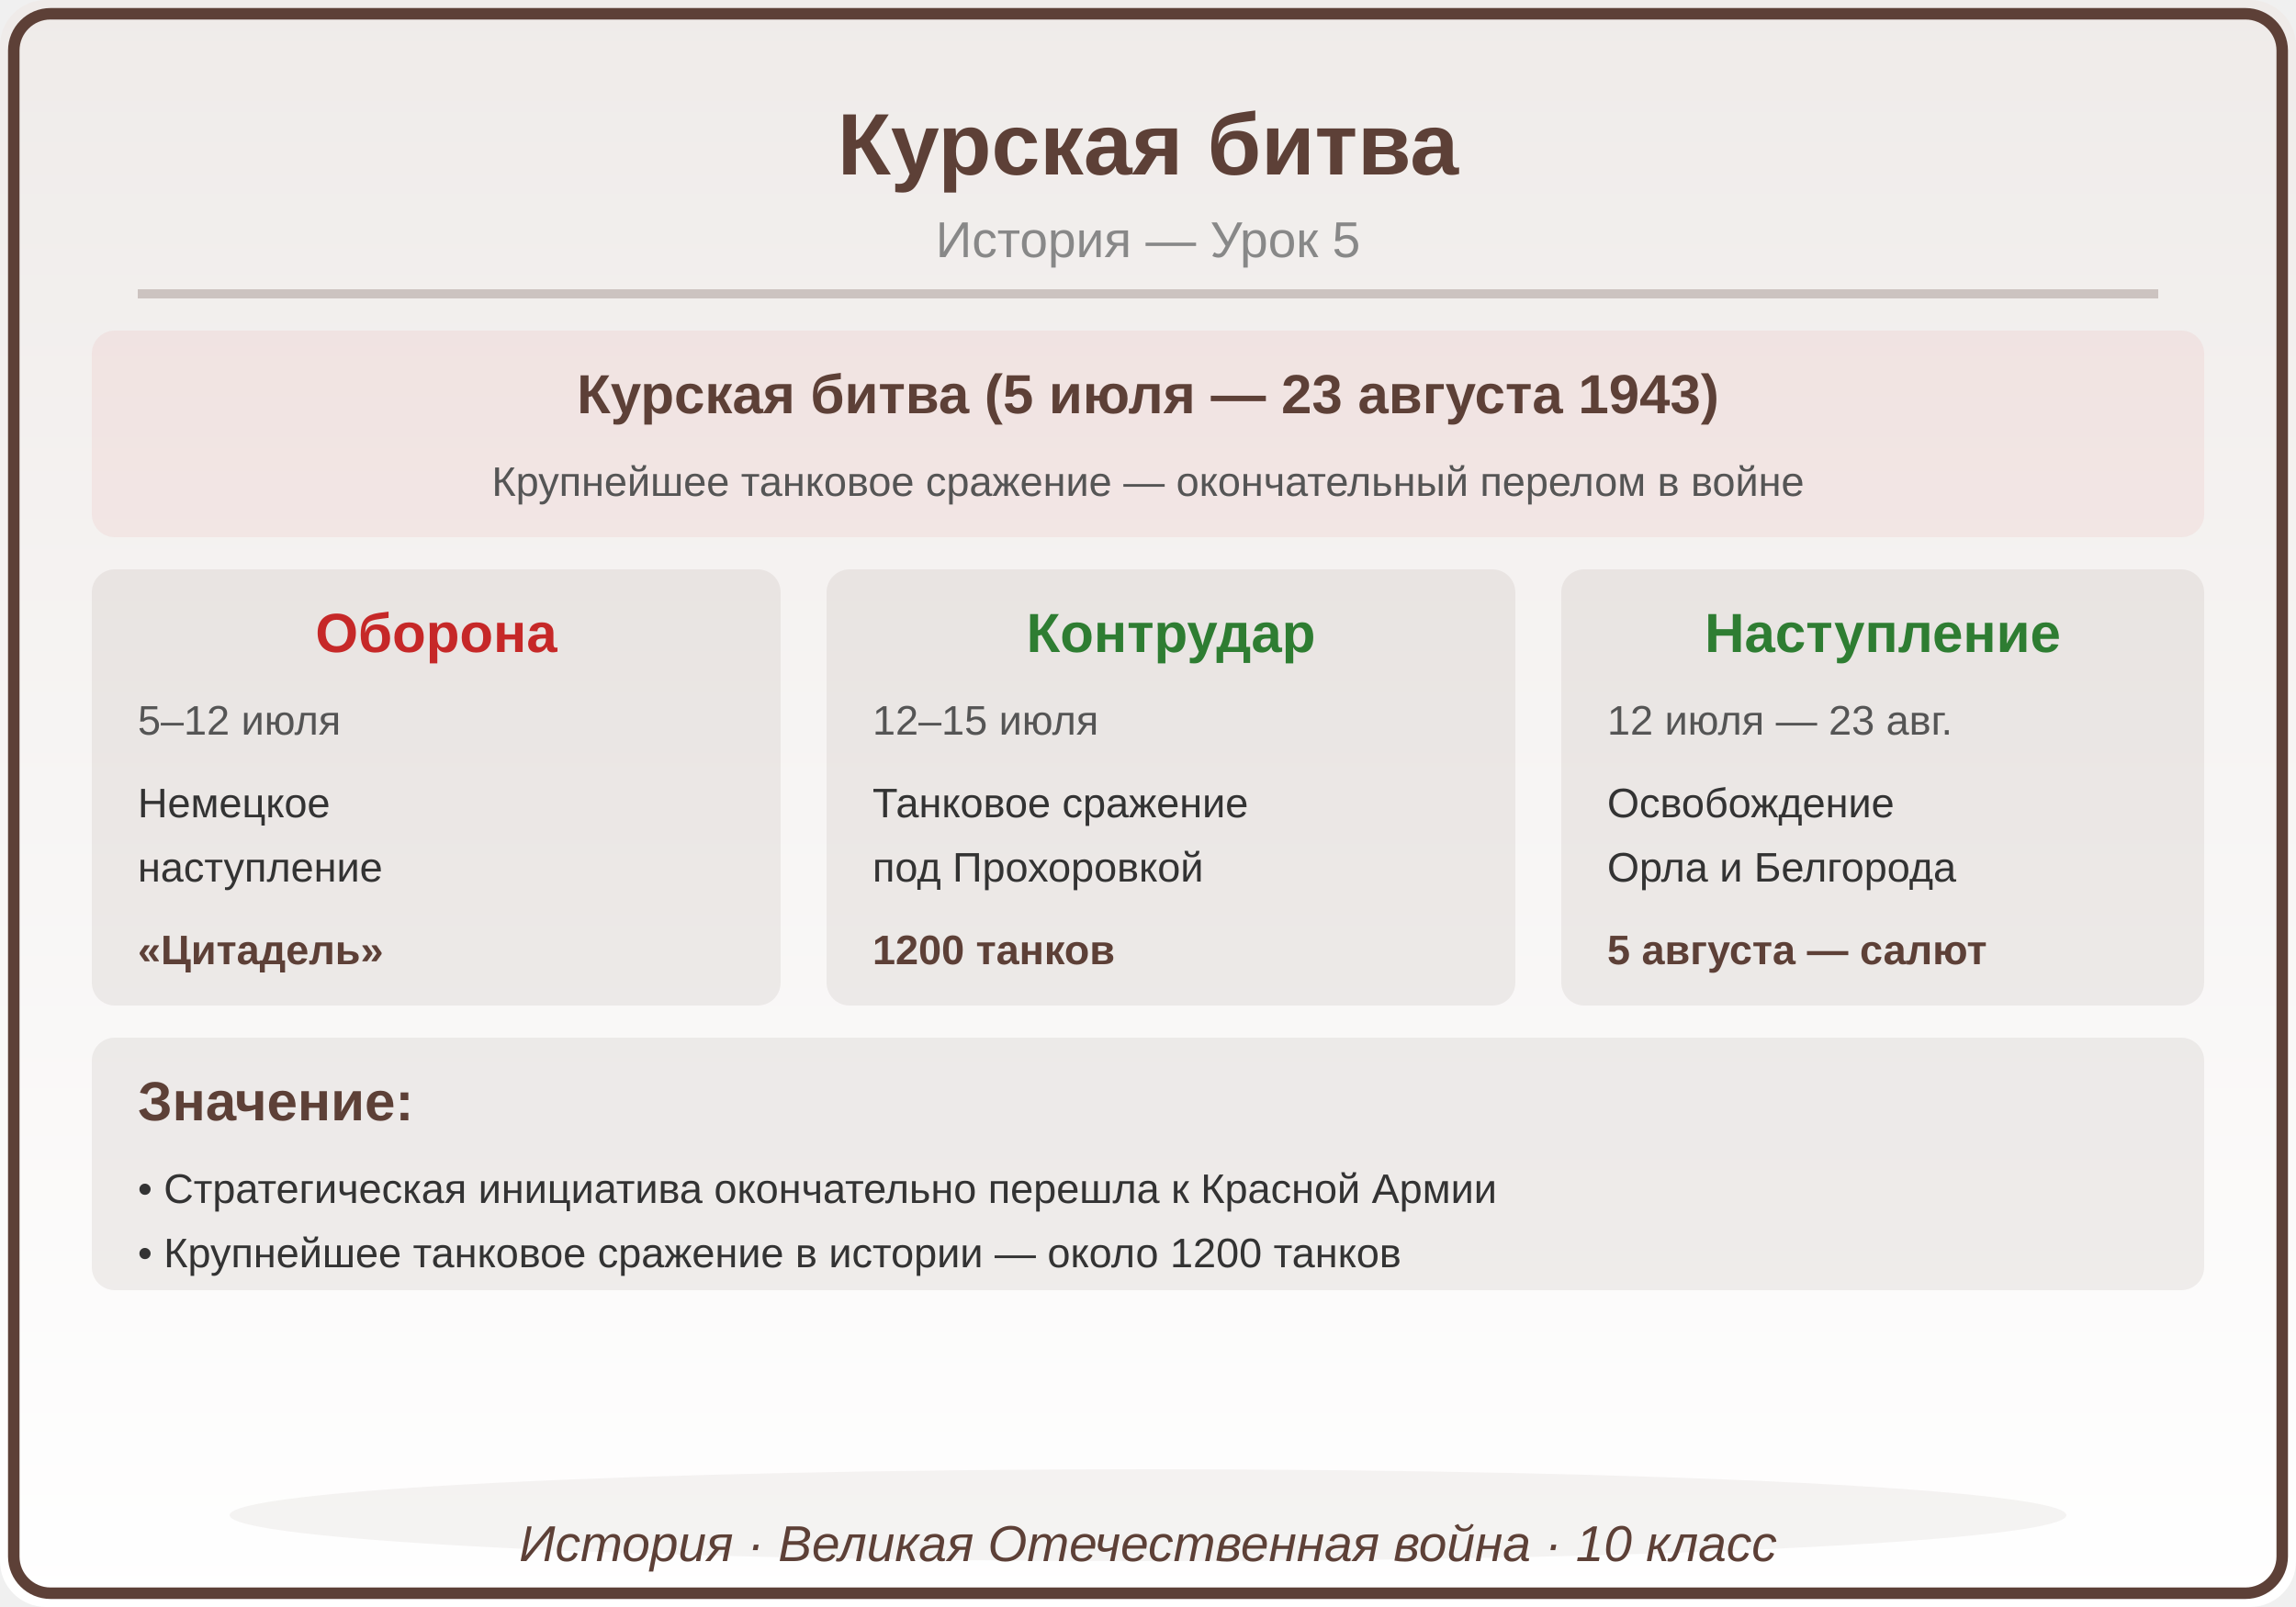
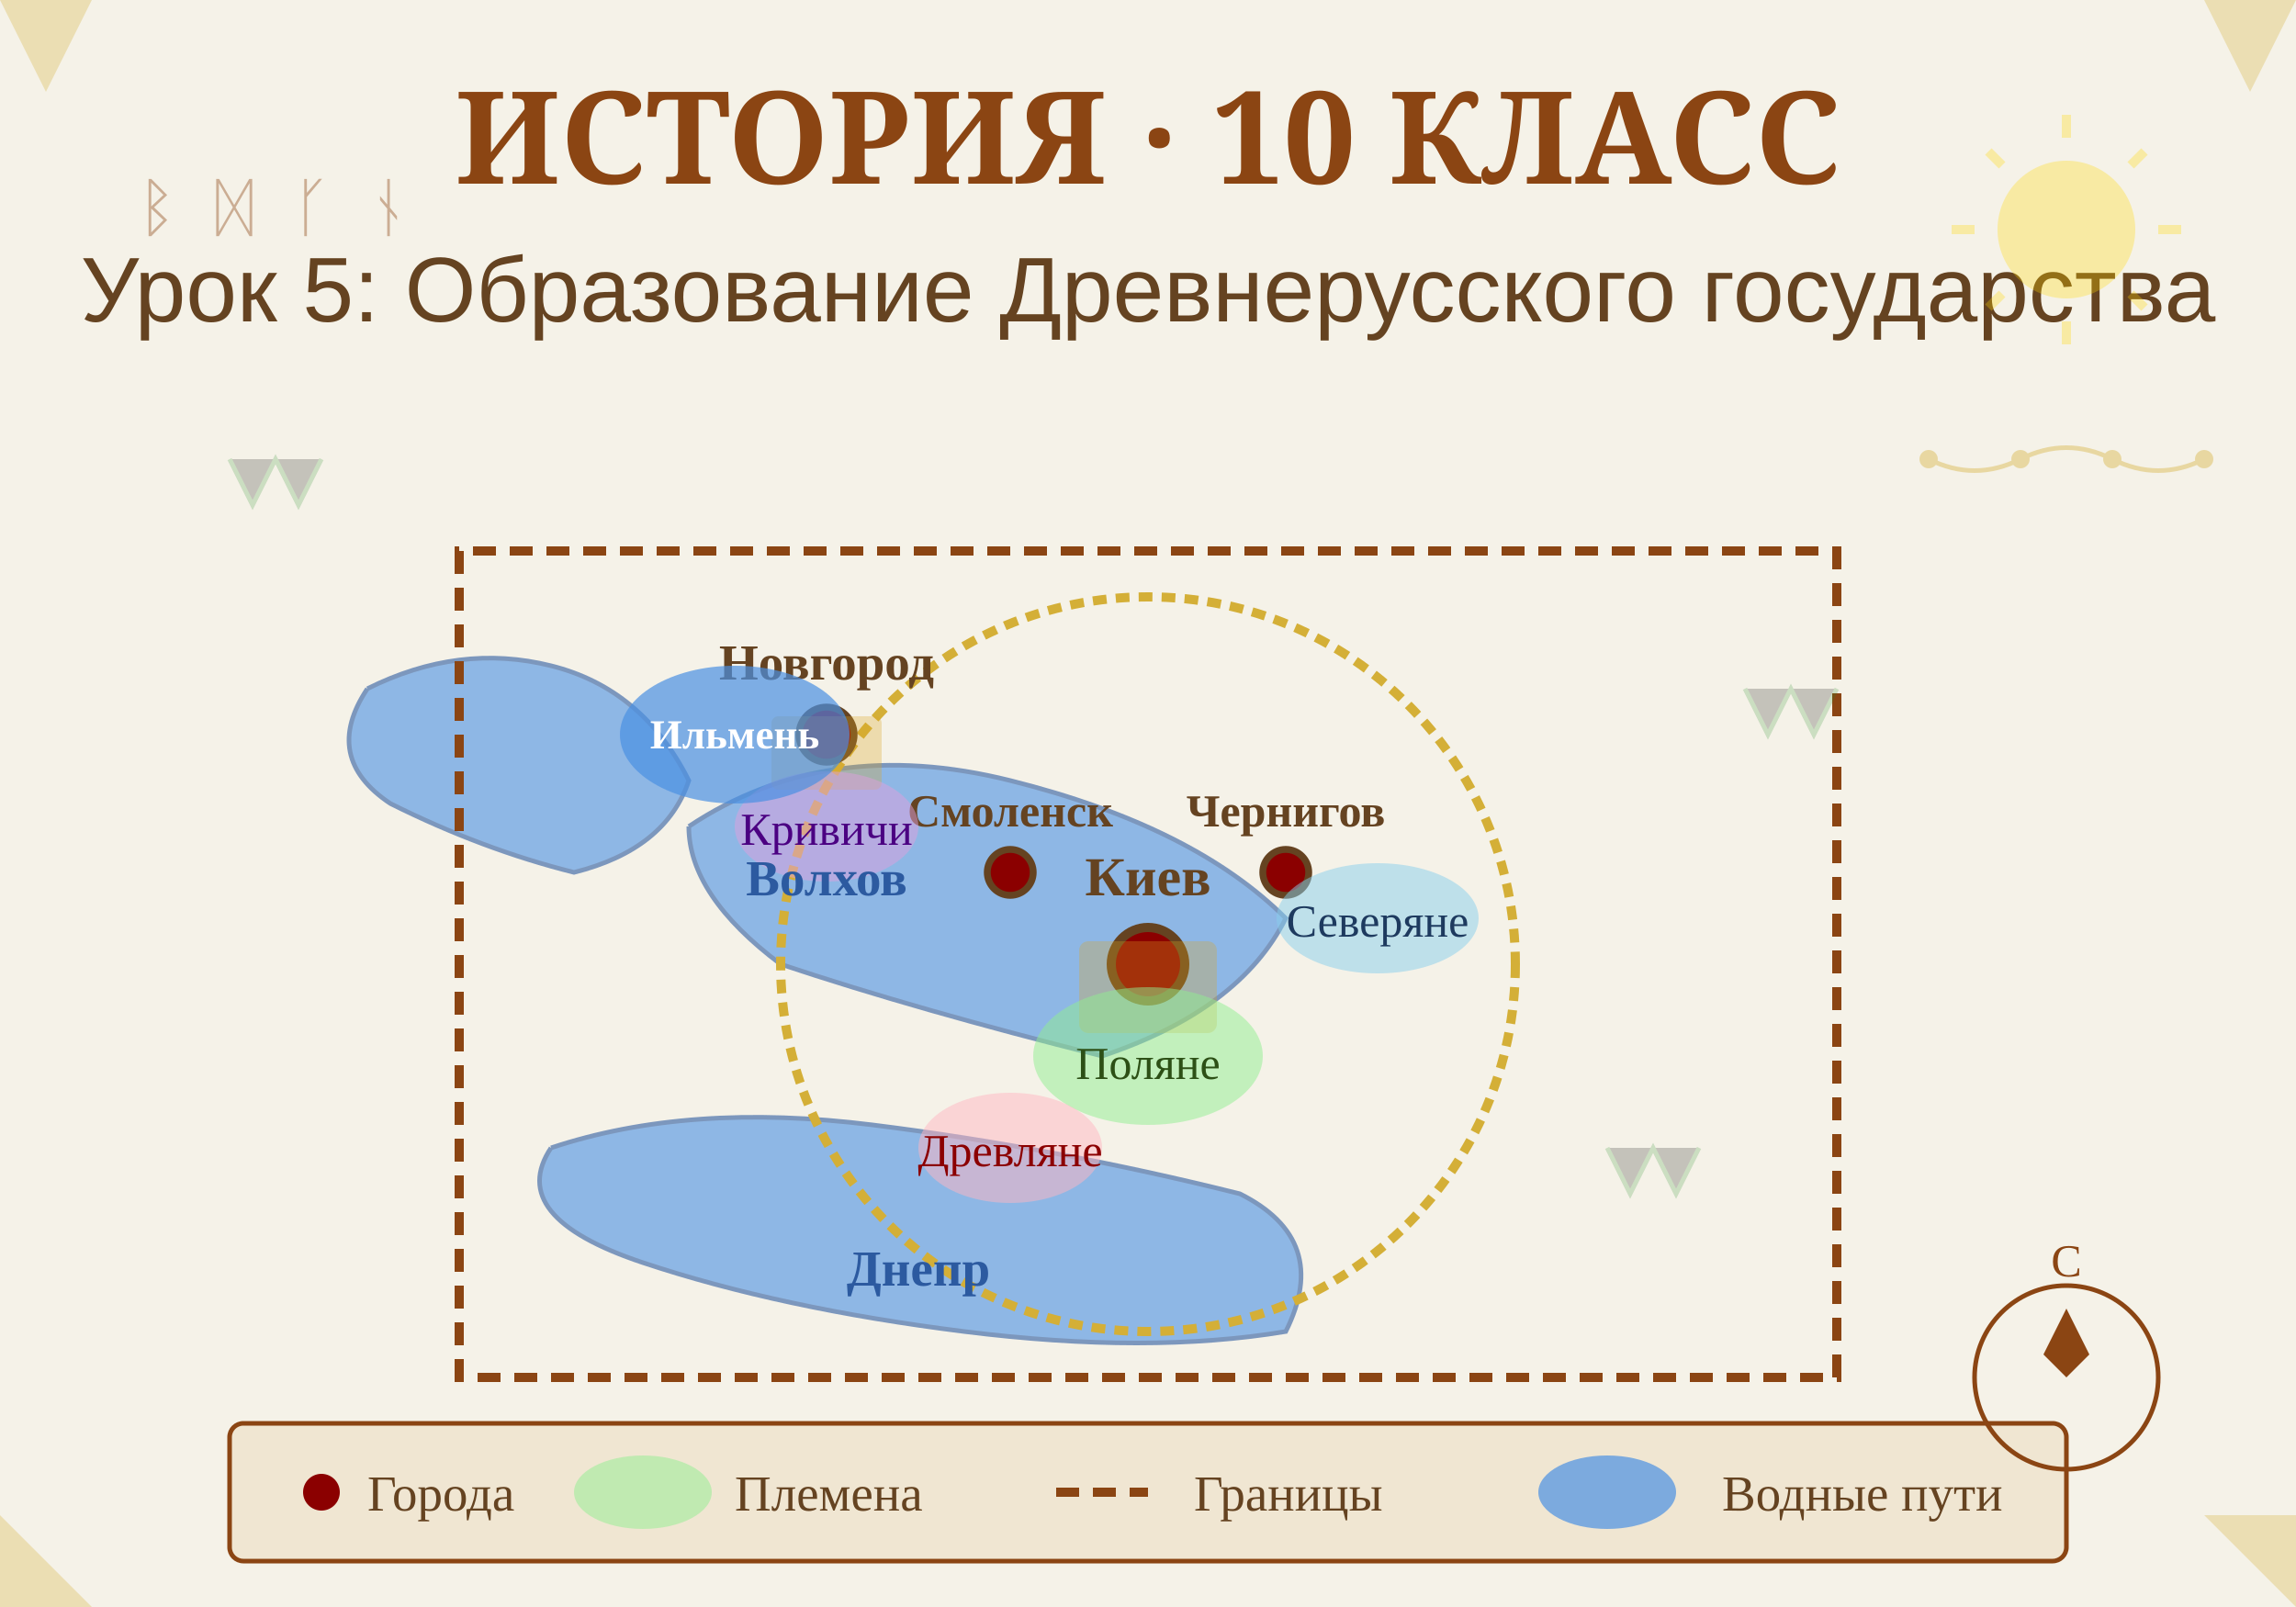
<svg xmlns="http://www.w3.org/2000/svg" viewBox="0 0 500 350">
-   <defs>
-     <linearGradient id="bg" x1="0" y1="0" x2="0" y2="1">
-       <stop offset="0%" stop-color="#EFEBE9" />
-       <stop offset="100%" stop-color="#FFFFFF" />
-     </linearGradient>
-   </defs>
-   <rect width="500" height="350" fill="url(#bg)" rx="10" />
-   <rect x="3" y="3" width="494" height="344" rx="8" fill="none" stroke="#5D4037" stroke-width="2.5" />
-   <text x="250" y="38" font-family="Arial,sans-serif" font-size="19" font-weight="bold" fill="#5D4037" text-anchor="middle">Курская битва</text>
-   <text x="250" y="56" font-family="Arial,sans-serif" font-size="11" fill="#888888" text-anchor="middle">История — Урок 5</text>
-   <line x1="30" y1="64" x2="470" y2="64" stroke="#5D4037" stroke-width="2" opacity="0.25" />
-   <rect x="20" y="72" width="460" height="45" rx="5" fill="#C62828" opacity="0.06" />
-   <text x="250" y="90" font-family="Arial,sans-serif" font-size="12" fill="#5D4037" text-anchor="middle" font-weight="bold">Курская битва (5 июля — 23 августа 1943)</text>
-   <text x="250" y="108" font-family="Arial,sans-serif" font-size="9" fill="#555555" text-anchor="middle" font-weight="normal">Крупнейшее танковое сражение — окончательный перелом в войне</text>
-   <rect x="20" y="124" width="150" height="95" rx="5" fill="#5D4037" opacity="0.08" />
-   <text x="95" y="142" font-family="Arial,sans-serif" font-size="12" fill="#C62828" text-anchor="middle" font-weight="bold">Оборона</text>
-   <text x="30" y="160" font-family="Arial,sans-serif" font-size="9" fill="#555555" text-anchor="start" font-weight="normal">5–12 июля</text>
-   <text x="30" y="178" font-family="Arial,sans-serif" font-size="9" fill="#333333" text-anchor="start" font-weight="normal">Немецкое</text>
-   <text x="30" y="192" font-family="Arial,sans-serif" font-size="9" fill="#333333" text-anchor="start" font-weight="normal">наступление</text>
-   <text x="30" y="210" font-family="Arial,sans-serif" font-size="9" fill="#5D4037" text-anchor="start" font-weight="bold">«Цитадель»</text>
-   <rect x="180" y="124" width="150" height="95" rx="5" fill="#5D4037" opacity="0.08" />
-   <text x="255" y="142" font-family="Arial,sans-serif" font-size="12" fill="#2E7D32" text-anchor="middle" font-weight="bold">Контрудар</text>
-   <text x="190" y="160" font-family="Arial,sans-serif" font-size="9" fill="#555555" text-anchor="start" font-weight="normal">12–15 июля</text>
-   <text x="190" y="178" font-family="Arial,sans-serif" font-size="9" fill="#333333" text-anchor="start" font-weight="normal">Танковое сражение</text>
-   <text x="190" y="192" font-family="Arial,sans-serif" font-size="9" fill="#333333" text-anchor="start" font-weight="normal">под Прохоровкой</text>
-   <text x="190" y="210" font-family="Arial,sans-serif" font-size="9" fill="#5D4037" text-anchor="start" font-weight="bold">1200 танков</text>
-   <rect x="340" y="124" width="140" height="95" rx="5" fill="#5D4037" opacity="0.08" />
-   <text x="410" y="142" font-family="Arial,sans-serif" font-size="12" fill="#2E7D32" text-anchor="middle" font-weight="bold">Наступление</text>
-   <text x="350" y="160" font-family="Arial,sans-serif" font-size="9" fill="#555555" text-anchor="start" font-weight="normal">12 июля — 23 авг.</text>
-   <text x="350" y="178" font-family="Arial,sans-serif" font-size="9" fill="#333333" text-anchor="start" font-weight="normal">Освобождение</text>
-   <text x="350" y="192" font-family="Arial,sans-serif" font-size="9" fill="#333333" text-anchor="start" font-weight="normal">Орла и Белгорода</text>
-   <text x="350" y="210" font-family="Arial,sans-serif" font-size="9" fill="#5D4037" text-anchor="start" font-weight="bold">5 августа — салют</text>
-   <rect x="20" y="226" width="460" height="55" rx="5" fill="#5D4037" opacity="0.08" />
-   <text x="30" y="244" font-family="Arial,sans-serif" font-size="12" fill="#5D4037" text-anchor="start" font-weight="bold">Значение:</text>
-   <text x="30" y="262" font-family="Arial,sans-serif" font-size="9" fill="#333333" text-anchor="start" font-weight="normal">• Стратегическая инициатива окончательно перешла к Красной Армии</text>
-   <text x="30" y="276" font-family="Arial,sans-serif" font-size="9" fill="#333333" text-anchor="start" font-weight="normal">• Крупнейшее танковое сражение в истории — около 1200 танков</text>
-   <ellipse cx="250" cy="330" rx="200" ry="10" fill="#5D4037" opacity="0.06" />
-   <text x="250" y="340" font-family="Arial,sans-serif" font-size="11" fill="#5D4037" text-anchor="middle" font-style="italic">История · Великая Отечественная война · 10 класс</text>
+   <rect width="500" height="350" fill="#f5f2e8" />
+   <path d="M0,0 L20,0 L10,20 Z" fill="#d4af37" opacity="0.3" />
+   <path d="M480,0 L500,0 L490,20 Z" fill="#d4af37" opacity="0.3" />
+   <path d="M0,330 L20,350 L0,350 Z" fill="#d4af37" opacity="0.3" />
+   <path d="M480,330 L500,350 L500,330 Z" fill="#d4af37" opacity="0.3" />
+   <text x="250" y="40" text-anchor="middle" font-family="Georgia, serif" font-size="28" font-weight="bold" fill="#8b4513">ИСТОРИЯ · 10 КЛАСС</text>
+   <text x="250" y="70" text-anchor="middle" font-family="Arial, sans-serif" font-size="20" font-weight="normal" fill="#654321">Урок 5: Образование Древнерусского государства</text>
+   <g opacity="0.6">
+     <path d="M150,180 Q180,160 220,170 Q260,180 280,200 Q270,220 240,230 Q200,220 170,210 Q150,195 150,180" fill="#4a90e2" stroke="#2c5aa0" stroke-width="1" />
+     <path d="M120,250 Q150,240 190,245 Q230,250 270,260 Q290,270 280,290 Q250,295 210,290 Q170,285 140,275 Q110,265 120,250" fill="#4a90e2" stroke="#2c5aa0" stroke-width="1" />
+     <path d="M80,150 Q100,140 120,145 Q140,150 150,170 Q145,185 125,190 Q105,185 85,175 Q70,165 80,150" fill="#4a90e2" stroke="#2c5aa0" stroke-width="1" />
+   </g>
+   <g stroke="#8b4513" stroke-width="2" fill="none" stroke-dasharray="5,3">
+     <path d="M100,120 L100,300 L400,300 L400,120 Z" />
+     <circle cx="250" cy="210" r="80" stroke="#d4af37" stroke-dasharray="3,2" />
+   </g>
+   <g transform="translate(250, 210)">
+     <circle r="8" fill="#8b0000" stroke="#654321" stroke-width="2" />
+     <text y="-15" text-anchor="middle" font-size="12" font-weight="bold" fill="#654321">Киев</text>
+     <rect x="-15" y="-5" width="30" height="20" fill="#daa520" opacity="0.3" rx="2" />
+   </g>
+   <g transform="translate(180, 160)">
+     <circle r="6" fill="#8b0000" stroke="#654321" stroke-width="1.5" />
+     <text y="-12" text-anchor="middle" font-size="11" font-weight="bold" fill="#654321">Новгород</text>
+     <rect x="-12" y="-4" width="24" height="16" fill="#daa520" opacity="0.3" rx="1.5" />
+   </g>
+   <g transform="translate(220, 190)">
+     <circle r="5" fill="#8b0000" stroke="#654321" stroke-width="1.5" />
+     <text y="-10" text-anchor="middle" font-size="10" font-weight="bold" fill="#654321">Смоленск</text>
+   </g>
+   <g transform="translate(280, 190)">
+     <circle r="5" fill="#8b0000" stroke="#654321" stroke-width="1.5" />
+     <text y="-10" text-anchor="middle" font-size="10" font-weight="bold" fill="#654321">Чернигов</text>
+   </g>
+   <g transform="translate(250, 230)">
+     <ellipse rx="25" ry="15" fill="#90ee90" opacity="0.5" />
+     <text y="5" text-anchor="middle" font-size="10" fill="#2d5016">Поляне</text>
+   </g>
+   <g transform="translate(300, 200)">
+     <ellipse rx="22" ry="12" fill="#87ceeb" opacity="0.5" />
+     <text y="4" text-anchor="middle" font-size="10" fill="#1e3a5f">Северяне</text>
+   </g>
+   <g transform="translate(220, 250)">
+     <ellipse rx="20" ry="12" fill="#ffb6c1" opacity="0.5" />
+     <text y="4" text-anchor="middle" font-size="10" fill="#8b0000">Древляне</text>
+   </g>
+   <g transform="translate(180, 180)">
+     <ellipse rx="20" ry="12" fill="#dda0dd" opacity="0.5" />
+     <text y="4" text-anchor="middle" font-size="10" fill="#4b0082">Кривичи</text>
+   </g>
+   <ellipse cx="160" cy="160" rx="25" ry="15" fill="#4a90e2" opacity="0.7" />
+   <text x="160" y="163" text-anchor="middle" font-size="9" fill="white" font-weight="bold">Ильмень</text>
+   <text x="200" y="280" text-anchor="middle" font-size="11" fill="#2c5aa0" font-weight="bold">Днепр</text>
+   <text x="180" y="195" text-anchor="middle" font-size="11" fill="#2c5aa0" font-weight="bold">Волхов</text>
+   <g transform="translate(50, 310)">
+     <rect width="400" height="30" fill="#f0e6d2" stroke="#8b4513" stroke-width="1" rx="3" />
+     <circle cx="20" cy="15" r="4" fill="#8b0000" />
+     <text x="30" y="19" font-size="11" fill="#654321">Города</text>
+     <ellipse cx="90" cy="15" rx="15" ry="8" fill="#90ee90" opacity="0.5" />
+     <text x="110" y="19" font-size="11" fill="#654321">Племена</text>
+     <path d="M180,15 L200,15" stroke="#8b4513" stroke-width="2" stroke-dasharray="5,3" />
+     <text x="210" y="19" font-size="11" fill="#654321">Границы</text>
+     <ellipse cx="300" cy="15" rx="15" ry="8" fill="#4a90e2" opacity="0.7" />
+     <text x="325" y="19" font-size="11" fill="#654321">Водные пути</text>
+   </g>
+   <g transform="translate(420, 100)" opacity="0.4">
+     <path d="M0,0 Q10,5 20,0 Q30,-5 40,0 Q50,5 60,0" stroke="#d4af37" stroke-width="1" fill="none" />
+     <circle cx="0" cy="0" r="2" fill="#d4af37" />
+     <circle cx="20" cy="0" r="2" fill="#d4af37" />
+     <circle cx="40" cy="0" r="2" fill="#d4af37" />
+     <circle cx="60" cy="0" r="2" fill="#d4af37" />
+   </g>
+   <g transform="translate(450, 50)" opacity="0.3">
+     <circle r="15" fill="#ffd700" />
+     <path d="M0,-20 L0,-25 M14,-14 L17,-17 M20,0 L25,0 M14,14 L17,17 M0,20 L0,25 M-14,14 L-17,17 M-20,0 L-25,0 M-14,-14 L-17,-17" stroke="#ffd700" stroke-width="2" />
+   </g>
+   <g transform="translate(30, 50)" opacity="0.4" font-family="serif" font-size="14" fill="#8b4513">
+     <text>ᛒ ᛞ ᚴ ᚾ</text>
+   </g>
+   <g transform="translate(450, 300)">
+     <circle r="20" fill="none" stroke="#8b4513" stroke-width="1" />
+     <path d="M0,-15 L5,-5 L0,0 L-5,-5 Z" fill="#8b4513" />
+     <text x="0" y="-22" text-anchor="middle" font-size="10" fill="#8b4513">С</text>
+   </g>
+   <g opacity="0.2">
+     <path d="M50,100 L55,110 L60,100 L65,110 L70,100" stroke="#228b22" stroke-width="1" />
+     <path d="M380,150 L385,160 L390,150 L395,160 L400,150" stroke="#228b22" stroke-width="1" />
+     <path d="M350,250 L355,260 L360,250 L365,260 L370,250" stroke="#228b22" stroke-width="1" />
+   </g>
</svg>
